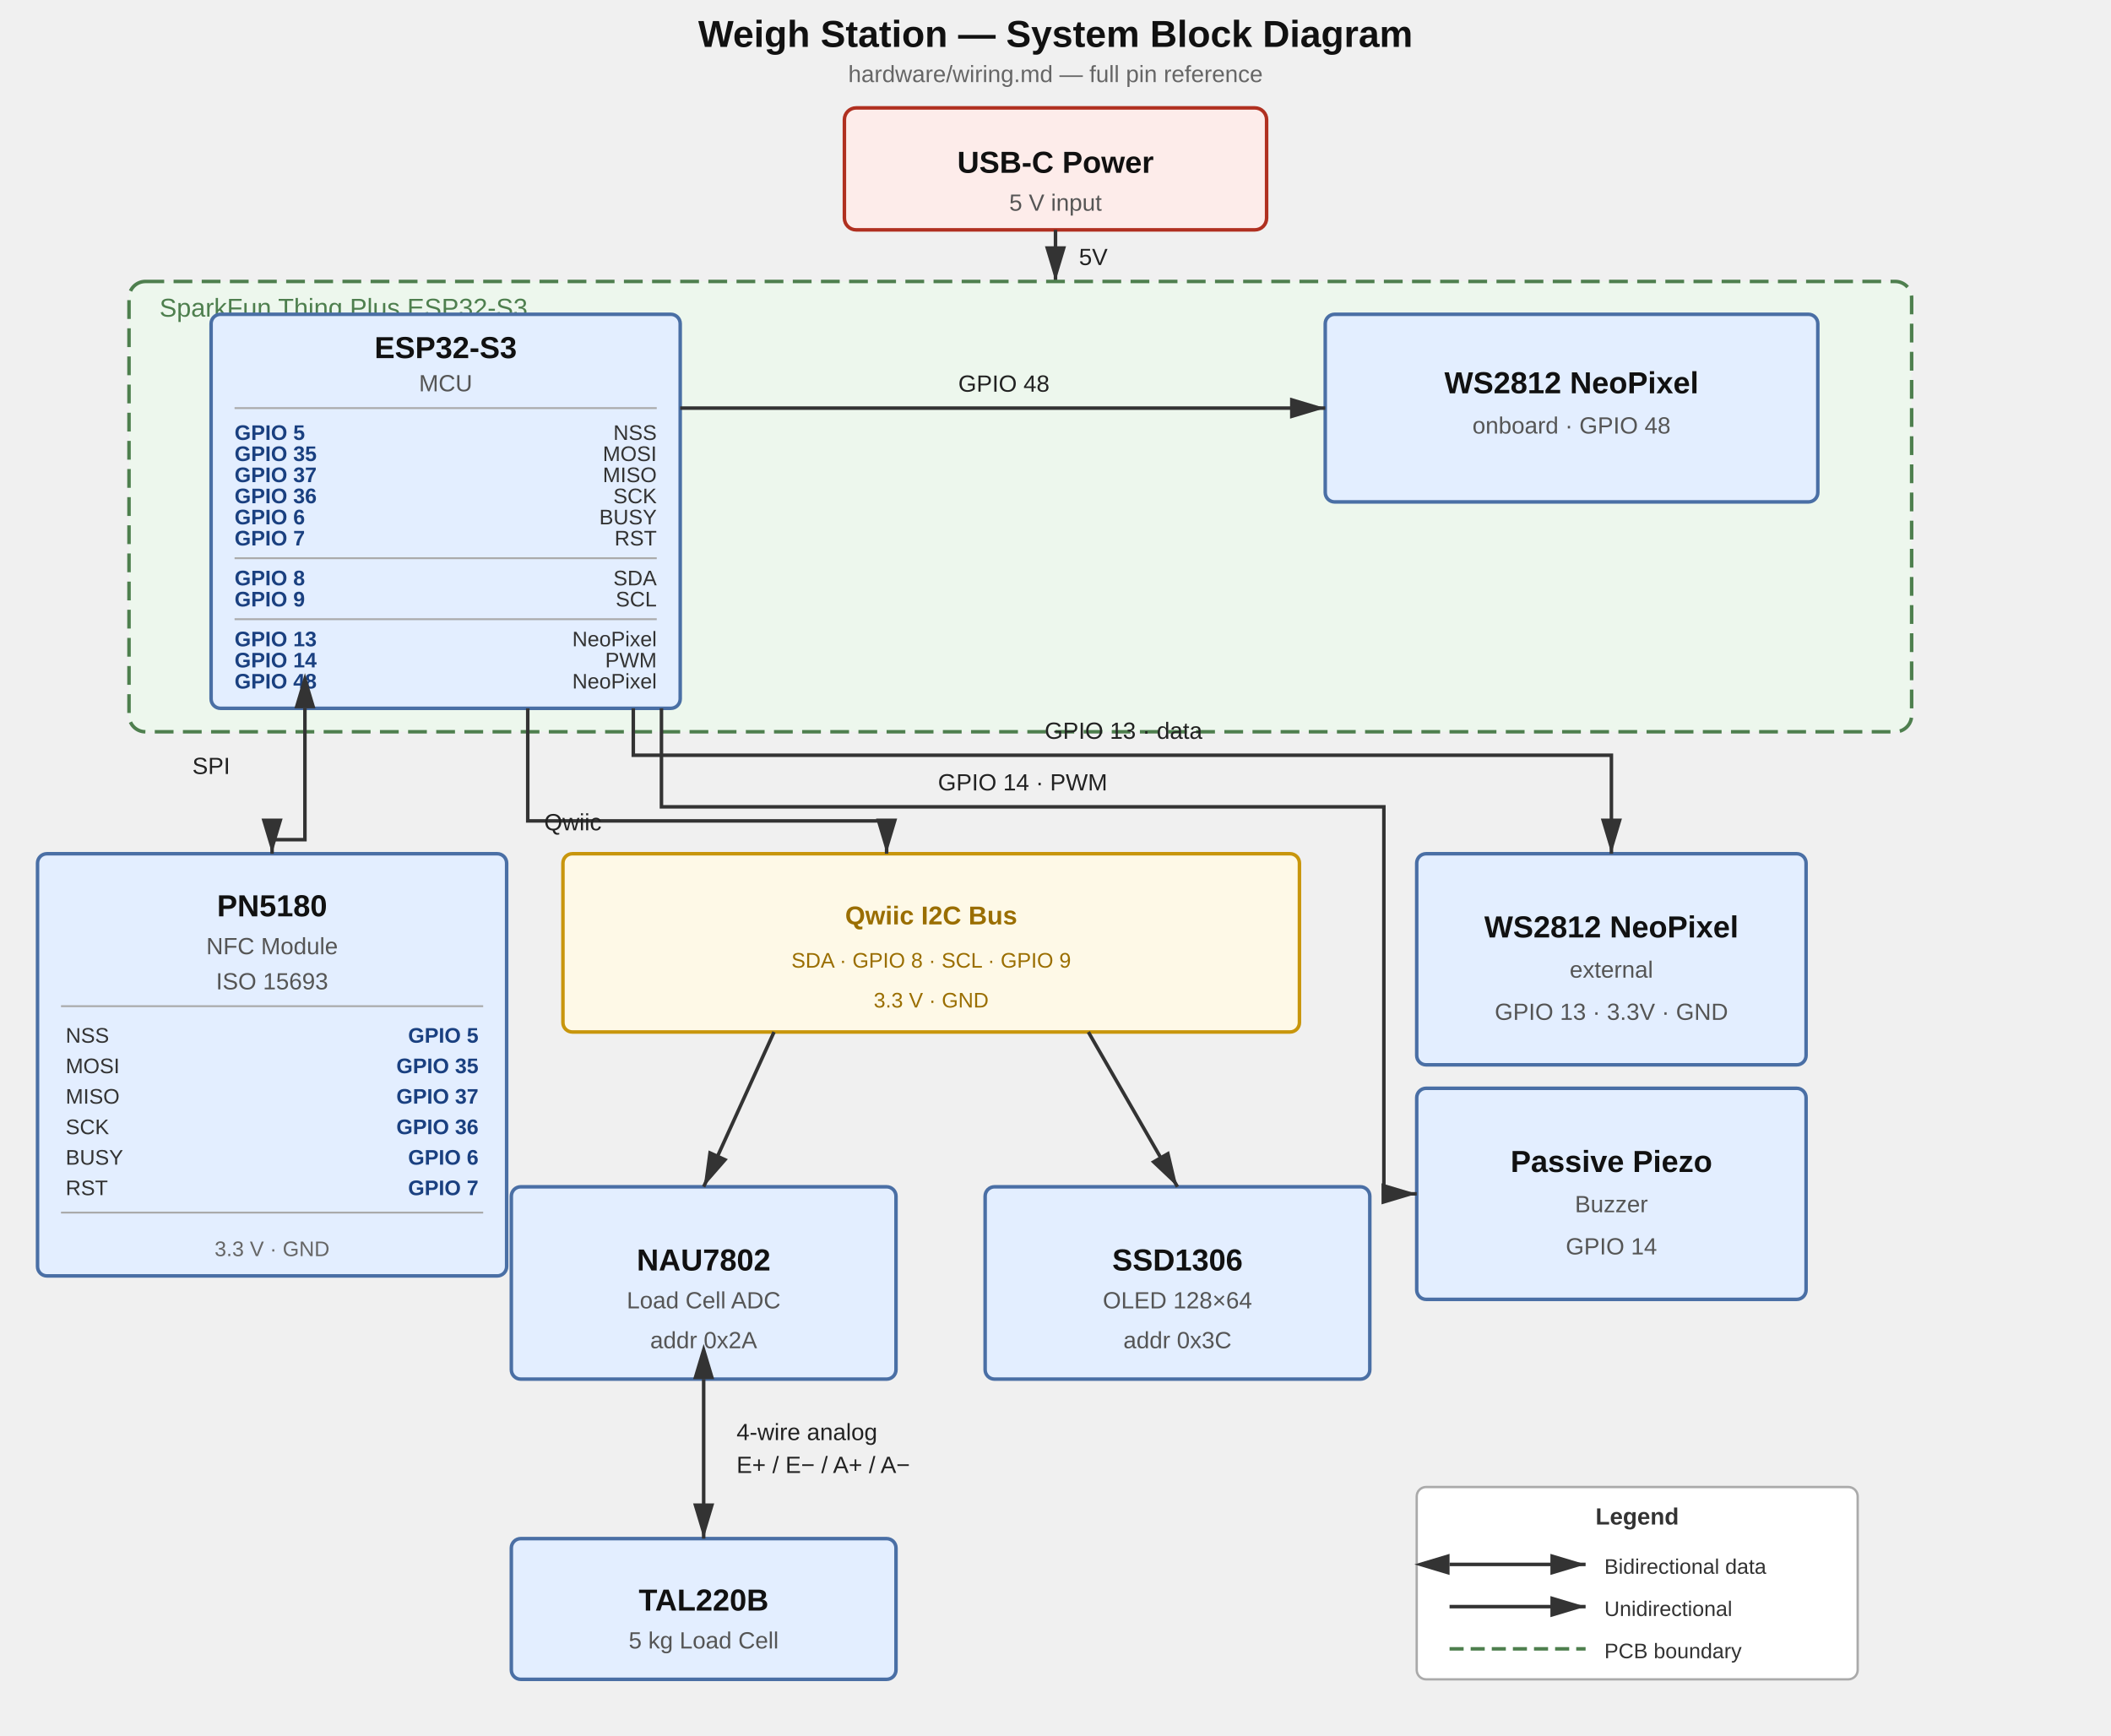
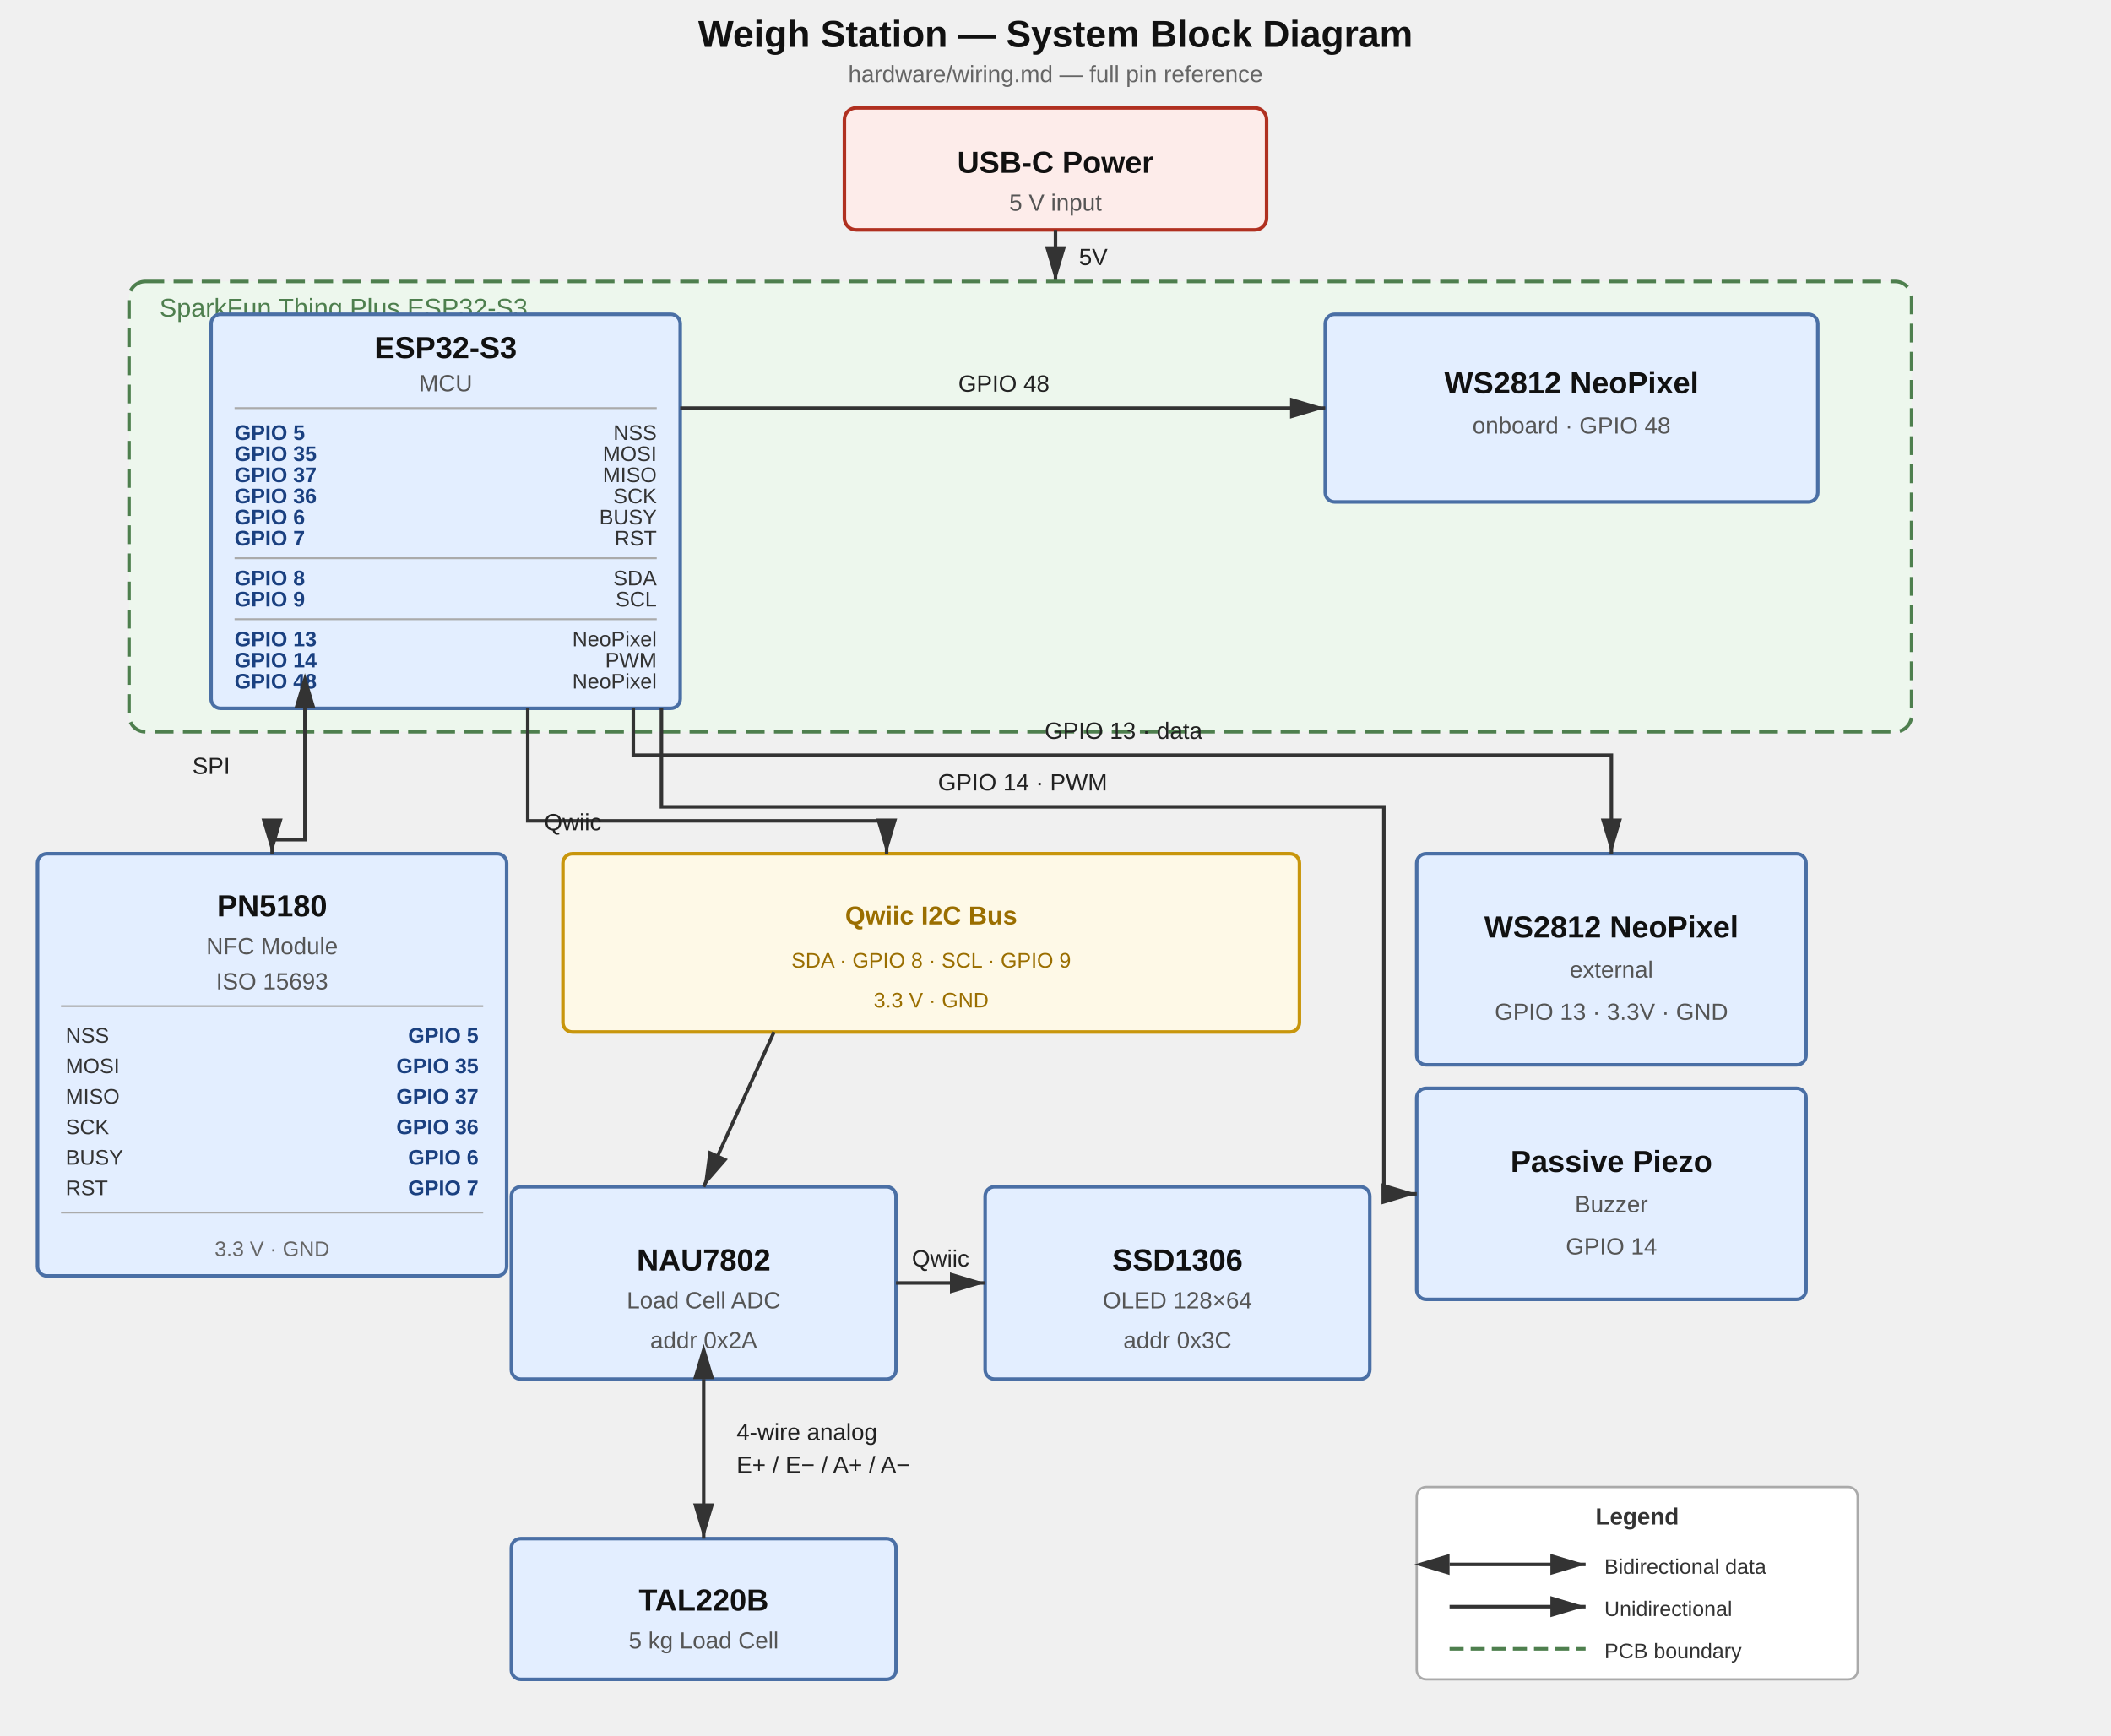
<svg xmlns="http://www.w3.org/2000/svg" viewBox="0 0 900 740">
  <defs>
    <marker id="ah" viewBox="0 0 10 6" markerWidth="10" markerHeight="6" refX="10" refY="3" orient="auto">
      <path d="M0,0 L10,3 L0,6 Z" fill="#333" />
    </marker>
    <marker id="ah0" viewBox="0 0 10 6" markerWidth="10" markerHeight="6" refX="0" refY="3" orient="auto-start-reverse">
      <path d="M0,0 L10,3 L0,6 Z" fill="#333" />
    </marker>
  </defs>
  <style>
  text { font-family: Arial, Helvetica, sans-serif; }
  .block  { fill: #e3eeff; stroke: #4a6fa5; stroke-width: 1.5; }
  .pwr    { fill: #fdecea; stroke: #b03020; stroke-width: 1.5; }
  .board  { fill: #edf7ed; stroke: #4e7f4e; stroke-width: 1.5; stroke-dasharray: 8,4; }
  .bus    { fill: #fef9e7; stroke: #c8960c; stroke-width: 1.5; }
  .legend { fill: white;   stroke: #aaa;    stroke-width: 1; }
  .sep    { stroke: #aaa; stroke-width: 0.8; fill: none; }

  .w1  { stroke: #333; stroke-width: 1.5; fill: none; marker-end: url(#ah); }
  .w2  { stroke: #333; stroke-width: 1.5; fill: none;
          marker-end: url(#ah); marker-start: url(#ah0); }

  .t-page  { font-size: 16px; font-weight: bold; fill: #111; text-anchor: middle; }
  .t-sub   { font-size: 10px; fill: #666; text-anchor: middle; }
  .t-main  { font-size: 13px; font-weight: bold; fill: #111;
              text-anchor: middle; dominant-baseline: middle; }
  .t-sm    { font-size: 10px; fill: #555;
              text-anchor: middle; dominant-baseline: middle; }
  .t-board { font-size: 11px; fill: #4e7f4e; }
  .t-bus   { font-size: 11px; font-weight: bold; fill: #9a6e00;
              text-anchor: middle; dominant-baseline: middle; }
  .t-bus2  { font-size:  9px; fill: #9a6e00;
              text-anchor: middle; dominant-baseline: middle; }
  .t-wire  { font-size: 10px; fill: #222; }
  .t-wirec { font-size: 10px; fill: #222; text-anchor: middle; }
  .t-lgnd  { font-size:  9px; fill: #333; }
  .t-lgnd-h { font-size: 10px; font-weight: bold; fill: #333; text-anchor: middle; }
  .t-pin-l { font-size: 9px; fill: #333; text-anchor: start; dominant-baseline: middle; }
  .t-pin-r { font-size: 9px; fill: #1a4080; font-weight: bold;
              text-anchor: end; dominant-baseline: middle; }
  .t-pin-c { font-size: 9px; fill: #666; text-anchor: middle; dominant-baseline: middle; }
  .t-gpio  { font-size: 9px; fill: #1a4080; font-weight: bold;
              text-anchor: start; dominant-baseline: middle; }
  .t-sig   { font-size: 9px; fill: #333;
              text-anchor: end; dominant-baseline: middle; }
</style>
  <text x="450" y="20" class="t-page">Weigh Station — System Block Diagram</text>
  <text x="450" y="35" class="t-sub">hardware/wiring.md — full pin reference</text>
  <rect x="360" y="46" width="180" height="52" rx="5" class="pwr" />
  <text x="450" y="70" class="t-main">USB-C Power</text>
  <text x="450" y="87" class="t-sm">5 V input</text>
  <line x1="450" y1="98" x2="450" y2="120" class="w1" />
  <text x="460" y="113" class="t-wire">5V</text>
  <rect x="55" y="120" width="760" height="192" rx="7" class="board" />
  <text x="68" y="135" class="t-board">SparkFun Thing Plus ESP32-S3</text>
  <rect x="90" y="134" width="200" height="168" rx="4" class="block" />
  <text x="190" y="149" class="t-main">ESP32-S3</text>
  <text x="190" y="164" class="t-sm">MCU</text>
  <line x1="100" y1="174" x2="280" y2="174" class="sep" />
  <text x="100" y="185" class="t-gpio">GPIO 5</text>
  <text x="280" y="185" class="t-sig">NSS</text>
  <text x="100" y="194" class="t-gpio">GPIO 35</text>
  <text x="280" y="194" class="t-sig">MOSI</text>
  <text x="100" y="203" class="t-gpio">GPIO 37</text>
  <text x="280" y="203" class="t-sig">MISO</text>
  <text x="100" y="212" class="t-gpio">GPIO 36</text>
  <text x="280" y="212" class="t-sig">SCK</text>
  <text x="100" y="221" class="t-gpio">GPIO 6</text>
  <text x="280" y="221" class="t-sig">BUSY</text>
  <text x="100" y="230" class="t-gpio">GPIO 7</text>
  <text x="280" y="230" class="t-sig">RST</text>
  <line x1="100" y1="238" x2="280" y2="238" class="sep" />
  <text x="100" y="247" class="t-gpio">GPIO 8</text>
  <text x="280" y="247" class="t-sig">SDA</text>
  <text x="100" y="256" class="t-gpio">GPIO 9</text>
  <text x="280" y="256" class="t-sig">SCL</text>
  <line x1="100" y1="264" x2="280" y2="264" class="sep" />
  <text x="100" y="273" class="t-gpio">GPIO 13</text>
  <text x="280" y="273" class="t-sig">NeoPixel</text>
  <text x="100" y="282" class="t-gpio">GPIO 14</text>
  <text x="280" y="282" class="t-sig">PWM</text>
  <text x="100" y="291" class="t-gpio">GPIO 48</text>
  <text x="280" y="291" class="t-sig">NeoPixel</text>
  <rect x="565" y="134" width="210" height="80" rx="4" class="block" />
  <text x="670" y="164" class="t-main">WS2812 NeoPixel</text>
  <text x="670" y="182" class="t-sm">onboard · GPIO 48</text>
  <line x1="290" y1="174" x2="565" y2="174" class="w1" />
  <text x="428" y="167" class="t-wirec">GPIO 48</text>
  <rect x="16" y="364" width="200" height="180" rx="4" class="block" />
  <text x="116" y="387" class="t-main">PN5180</text>
  <text x="116" y="404" class="t-sm">NFC Module</text>
  <text x="116" y="419" class="t-sm">ISO 15693</text>
  <line x1="26" y1="429" x2="206" y2="429" class="sep" />
  <text x="28" y="442" class="t-pin-l">NSS</text>
  <text x="204" y="442" class="t-pin-r">GPIO 5</text>
  <text x="28" y="455" class="t-pin-l">MOSI</text>
  <text x="204" y="455" class="t-pin-r">GPIO 35</text>
  <text x="28" y="468" class="t-pin-l">MISO</text>
  <text x="204" y="468" class="t-pin-r">GPIO 37</text>
  <text x="28" y="481" class="t-pin-l">SCK</text>
  <text x="204" y="481" class="t-pin-r">GPIO 36</text>
  <text x="28" y="494" class="t-pin-l">BUSY</text>
  <text x="204" y="494" class="t-pin-r">GPIO 6</text>
  <text x="28" y="507" class="t-pin-l">RST</text>
  <text x="204" y="507" class="t-pin-r">GPIO 7</text>
  <line x1="26" y1="517" x2="206" y2="517" class="sep" />
  <text x="116" y="533" class="t-pin-c">3.3 V · GND</text>
  <path d="M 130 302 L 130 358 L 116 358 L 116 364" class="w2" />
  <text x="82" y="330" class="t-wire">SPI</text>
  <rect x="240" y="364" width="314" height="76" rx="4" class="bus" />
  <text x="397" y="391" class="t-bus">Qwiic I2C Bus</text>
  <text x="397" y="410" class="t-bus2">SDA · GPIO 8  ·  SCL · GPIO 9</text>
  <text x="397" y="427" class="t-bus2">3.3 V · GND</text>
  <path d="M 225 302 L 225 350 L 378 350 L 378 364" class="w1" />
  <text x="232" y="354" class="t-wire">Qwiic</text>
  <rect x="604" y="364" width="166" height="90" rx="4" class="block" />
  <text x="687" y="396" class="t-main">WS2812 NeoPixel</text>
  <text x="687" y="414" class="t-sm">external</text>
  <text x="687" y="432" class="t-sm">GPIO 13 · 3.3V · GND</text>
  <path d="M 270 302 L 270 322 L 687 322 L 687 364" class="w1" />
  <text x="479" y="315" class="t-wirec">GPIO 13 · data</text>
  <rect x="604" y="464" width="166" height="90" rx="4" class="block" />
  <text x="687" y="496" class="t-main">Passive Piezo</text>
  <text x="687" y="514" class="t-sm">Buzzer</text>
  <text x="687" y="532" class="t-sm">GPIO 14</text>
  <path d="M 282 302 L 282 344 L 590 344 L 590 509 L 604 509" class="w1" />
  <text x="436" y="337" class="t-wirec">GPIO 14 · PWM</text>
  <rect x="218" y="506" width="164" height="82" rx="4" class="block" />
  <text x="300" y="538" class="t-main">NAU7802</text>
  <text x="300" y="555" class="t-sm">Load Cell ADC</text>
  <text x="300" y="572" class="t-sm">addr 0x2A</text>
  <rect x="420" y="506" width="164" height="82" rx="4" class="block" />
  <text x="502" y="538" class="t-main">SSD1306</text>
  <text x="502" y="555" class="t-sm">OLED 128×64</text>
  <text x="502" y="572" class="t-sm">addr 0x3C</text>
  <line x1="330" y1="440" x2="300" y2="506" class="w1" />
-   <line x1="464" y1="440" x2="502" y2="506" class="w1" />
+   <line x1="382" y1="547" x2="420" y2="547" class="w1" />
+   <text x="401" y="540" class="t-wirec">Qwiic</text>
  <rect x="218" y="656" width="164" height="60" rx="4" class="block" />
  <text x="300" y="683" class="t-main">TAL220B</text>
  <text x="300" y="700" class="t-sm">5 kg Load Cell</text>
  <line x1="300" y1="588" x2="300" y2="656" class="w2" />
  <text x="314" y="614" class="t-wire">4-wire analog</text>
  <text x="314" y="628" class="t-wire">E+ / E− / A+ / A−</text>
  <rect x="604" y="634" width="188" height="82" rx="4" class="legend" />
  <text x="698" y="650" class="t-lgnd-h">Legend</text>
  <line x1="618" y1="667" x2="676" y2="667" style="stroke:#333;stroke-width:1.5;fill:none;marker-end:url(#ah);marker-start:url(#ah0);" />
  <text x="684" y="671" class="t-lgnd">Bidirectional data</text>
  <line x1="618" y1="685" x2="676" y2="685" style="stroke:#333;stroke-width:1.5;fill:none;marker-end:url(#ah);" />
  <text x="684" y="689" class="t-lgnd">Unidirectional</text>
  <line x1="618" y1="703" x2="676" y2="703" style="stroke:#4e7f4e;stroke-width:1.5;stroke-dasharray:6,3;fill:none;" />
  <text x="684" y="707" class="t-lgnd">PCB boundary</text>
</svg>
